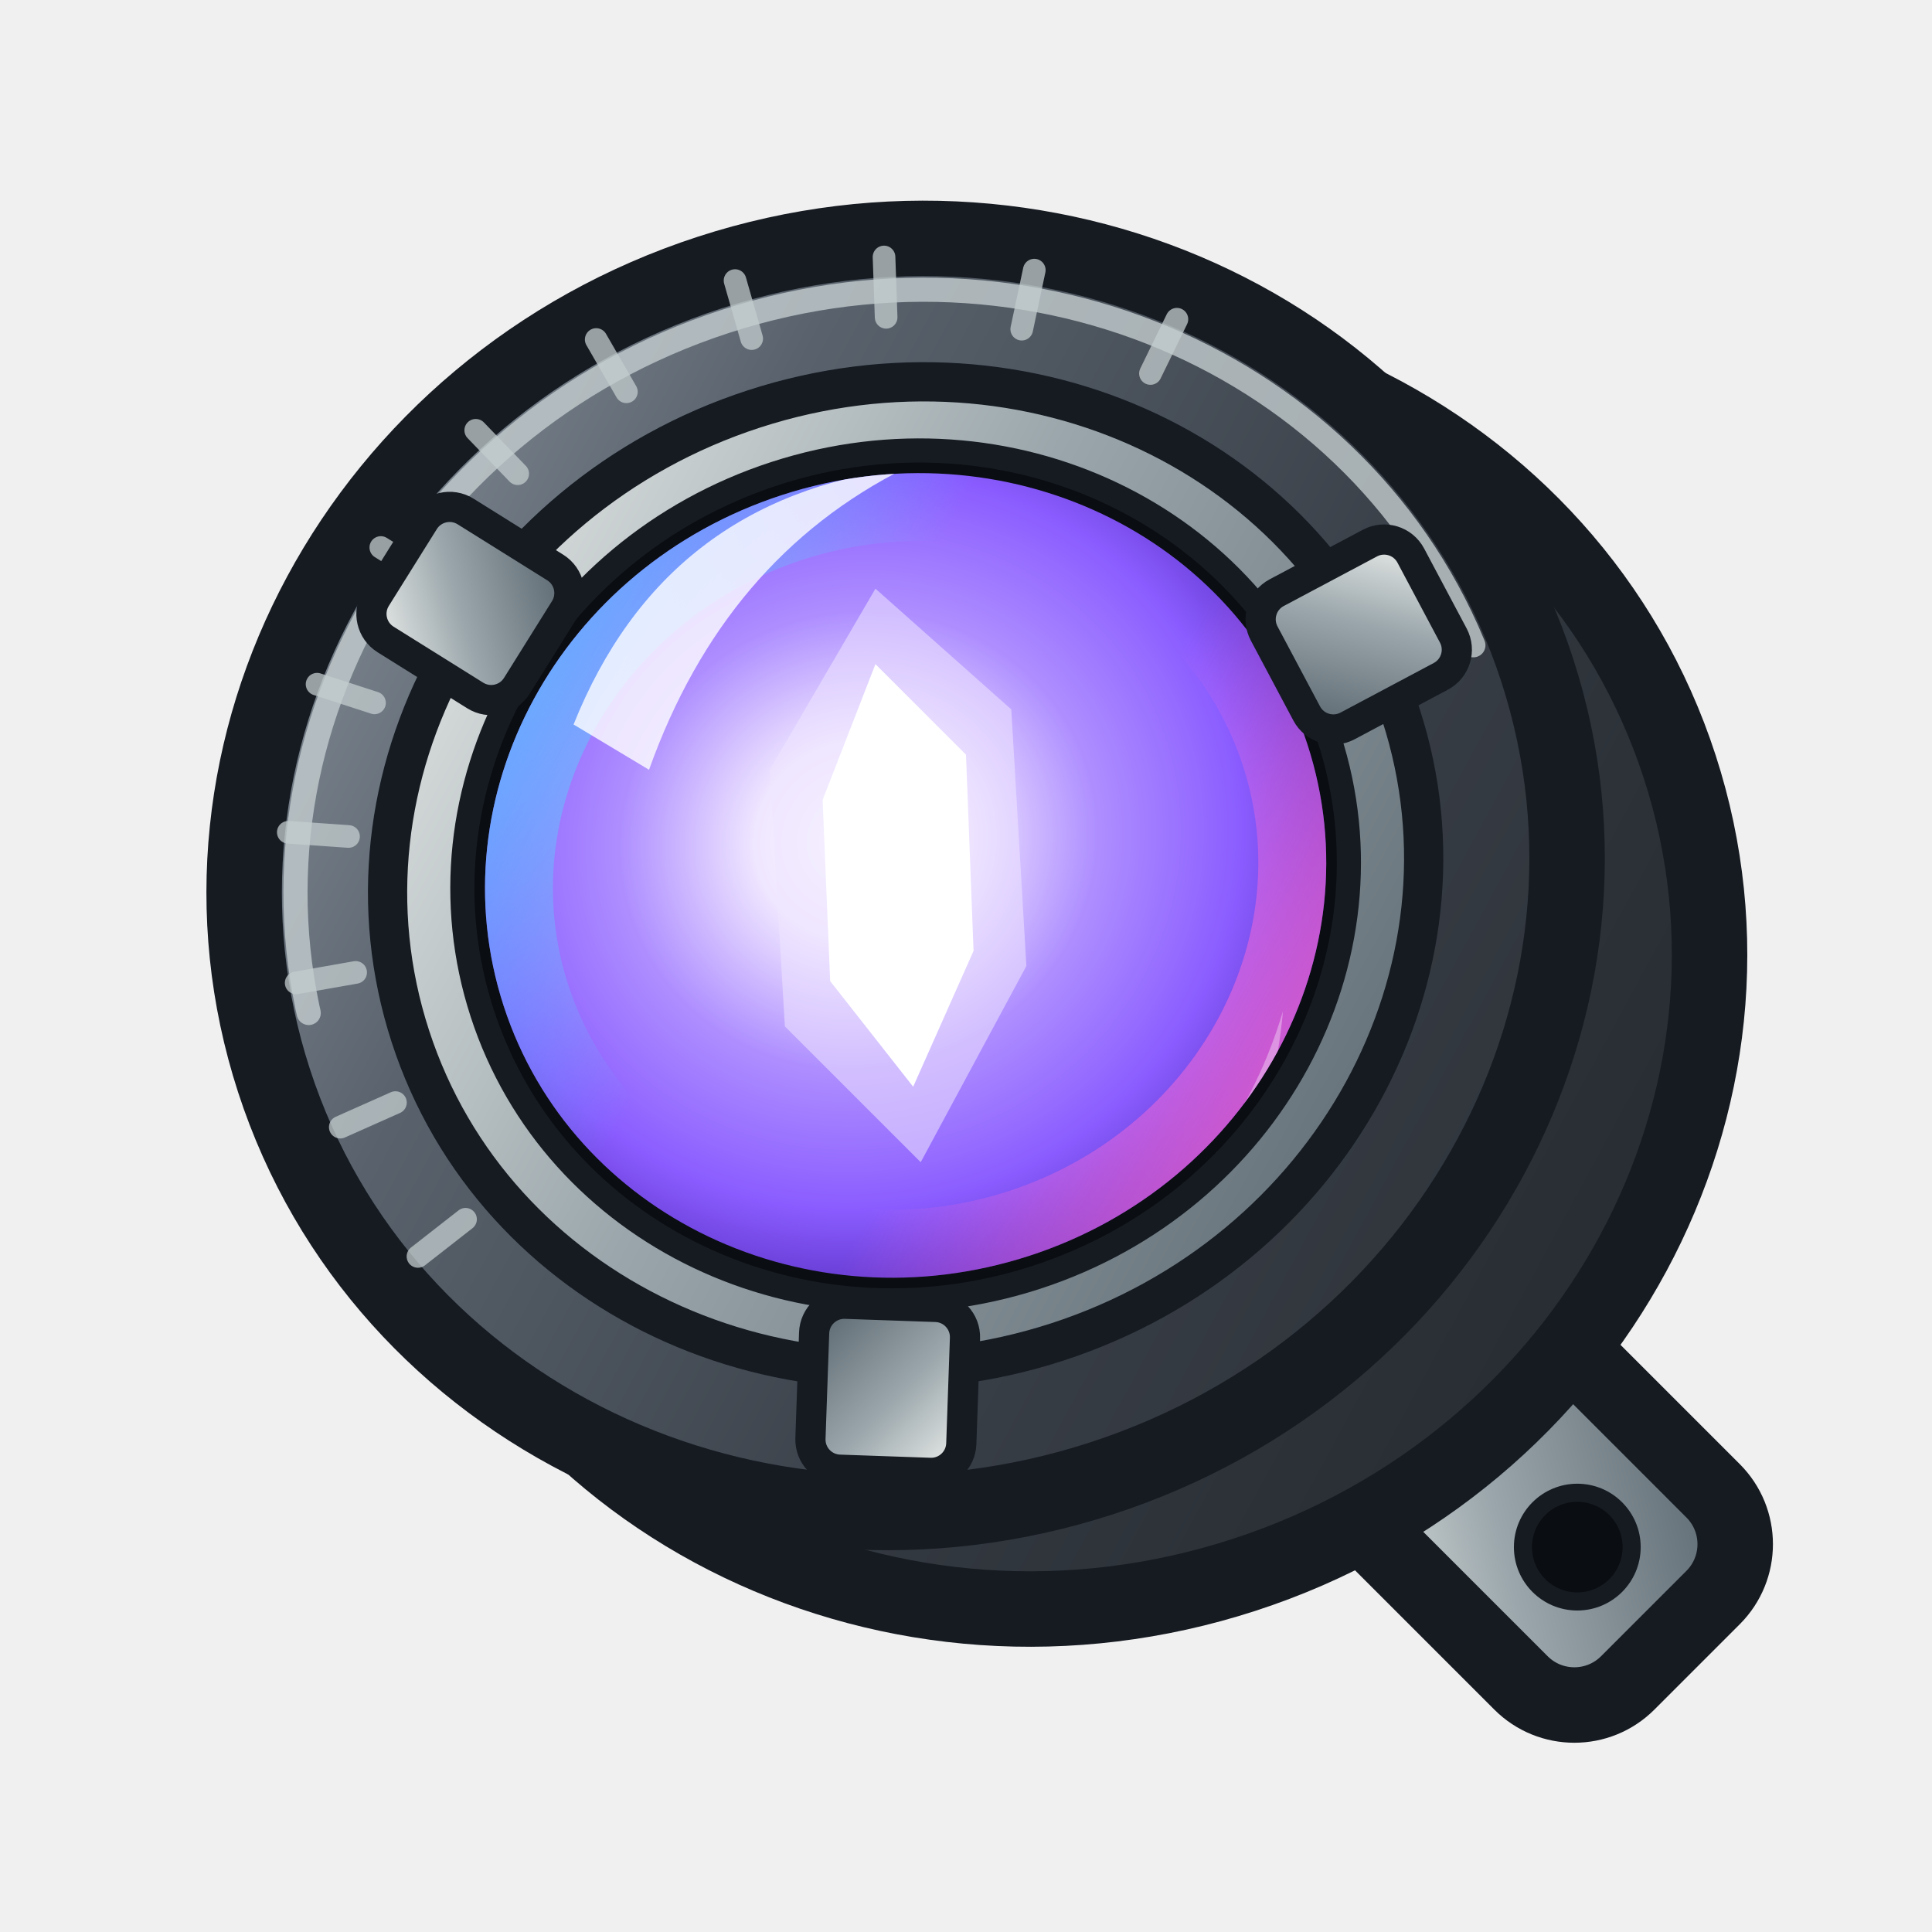
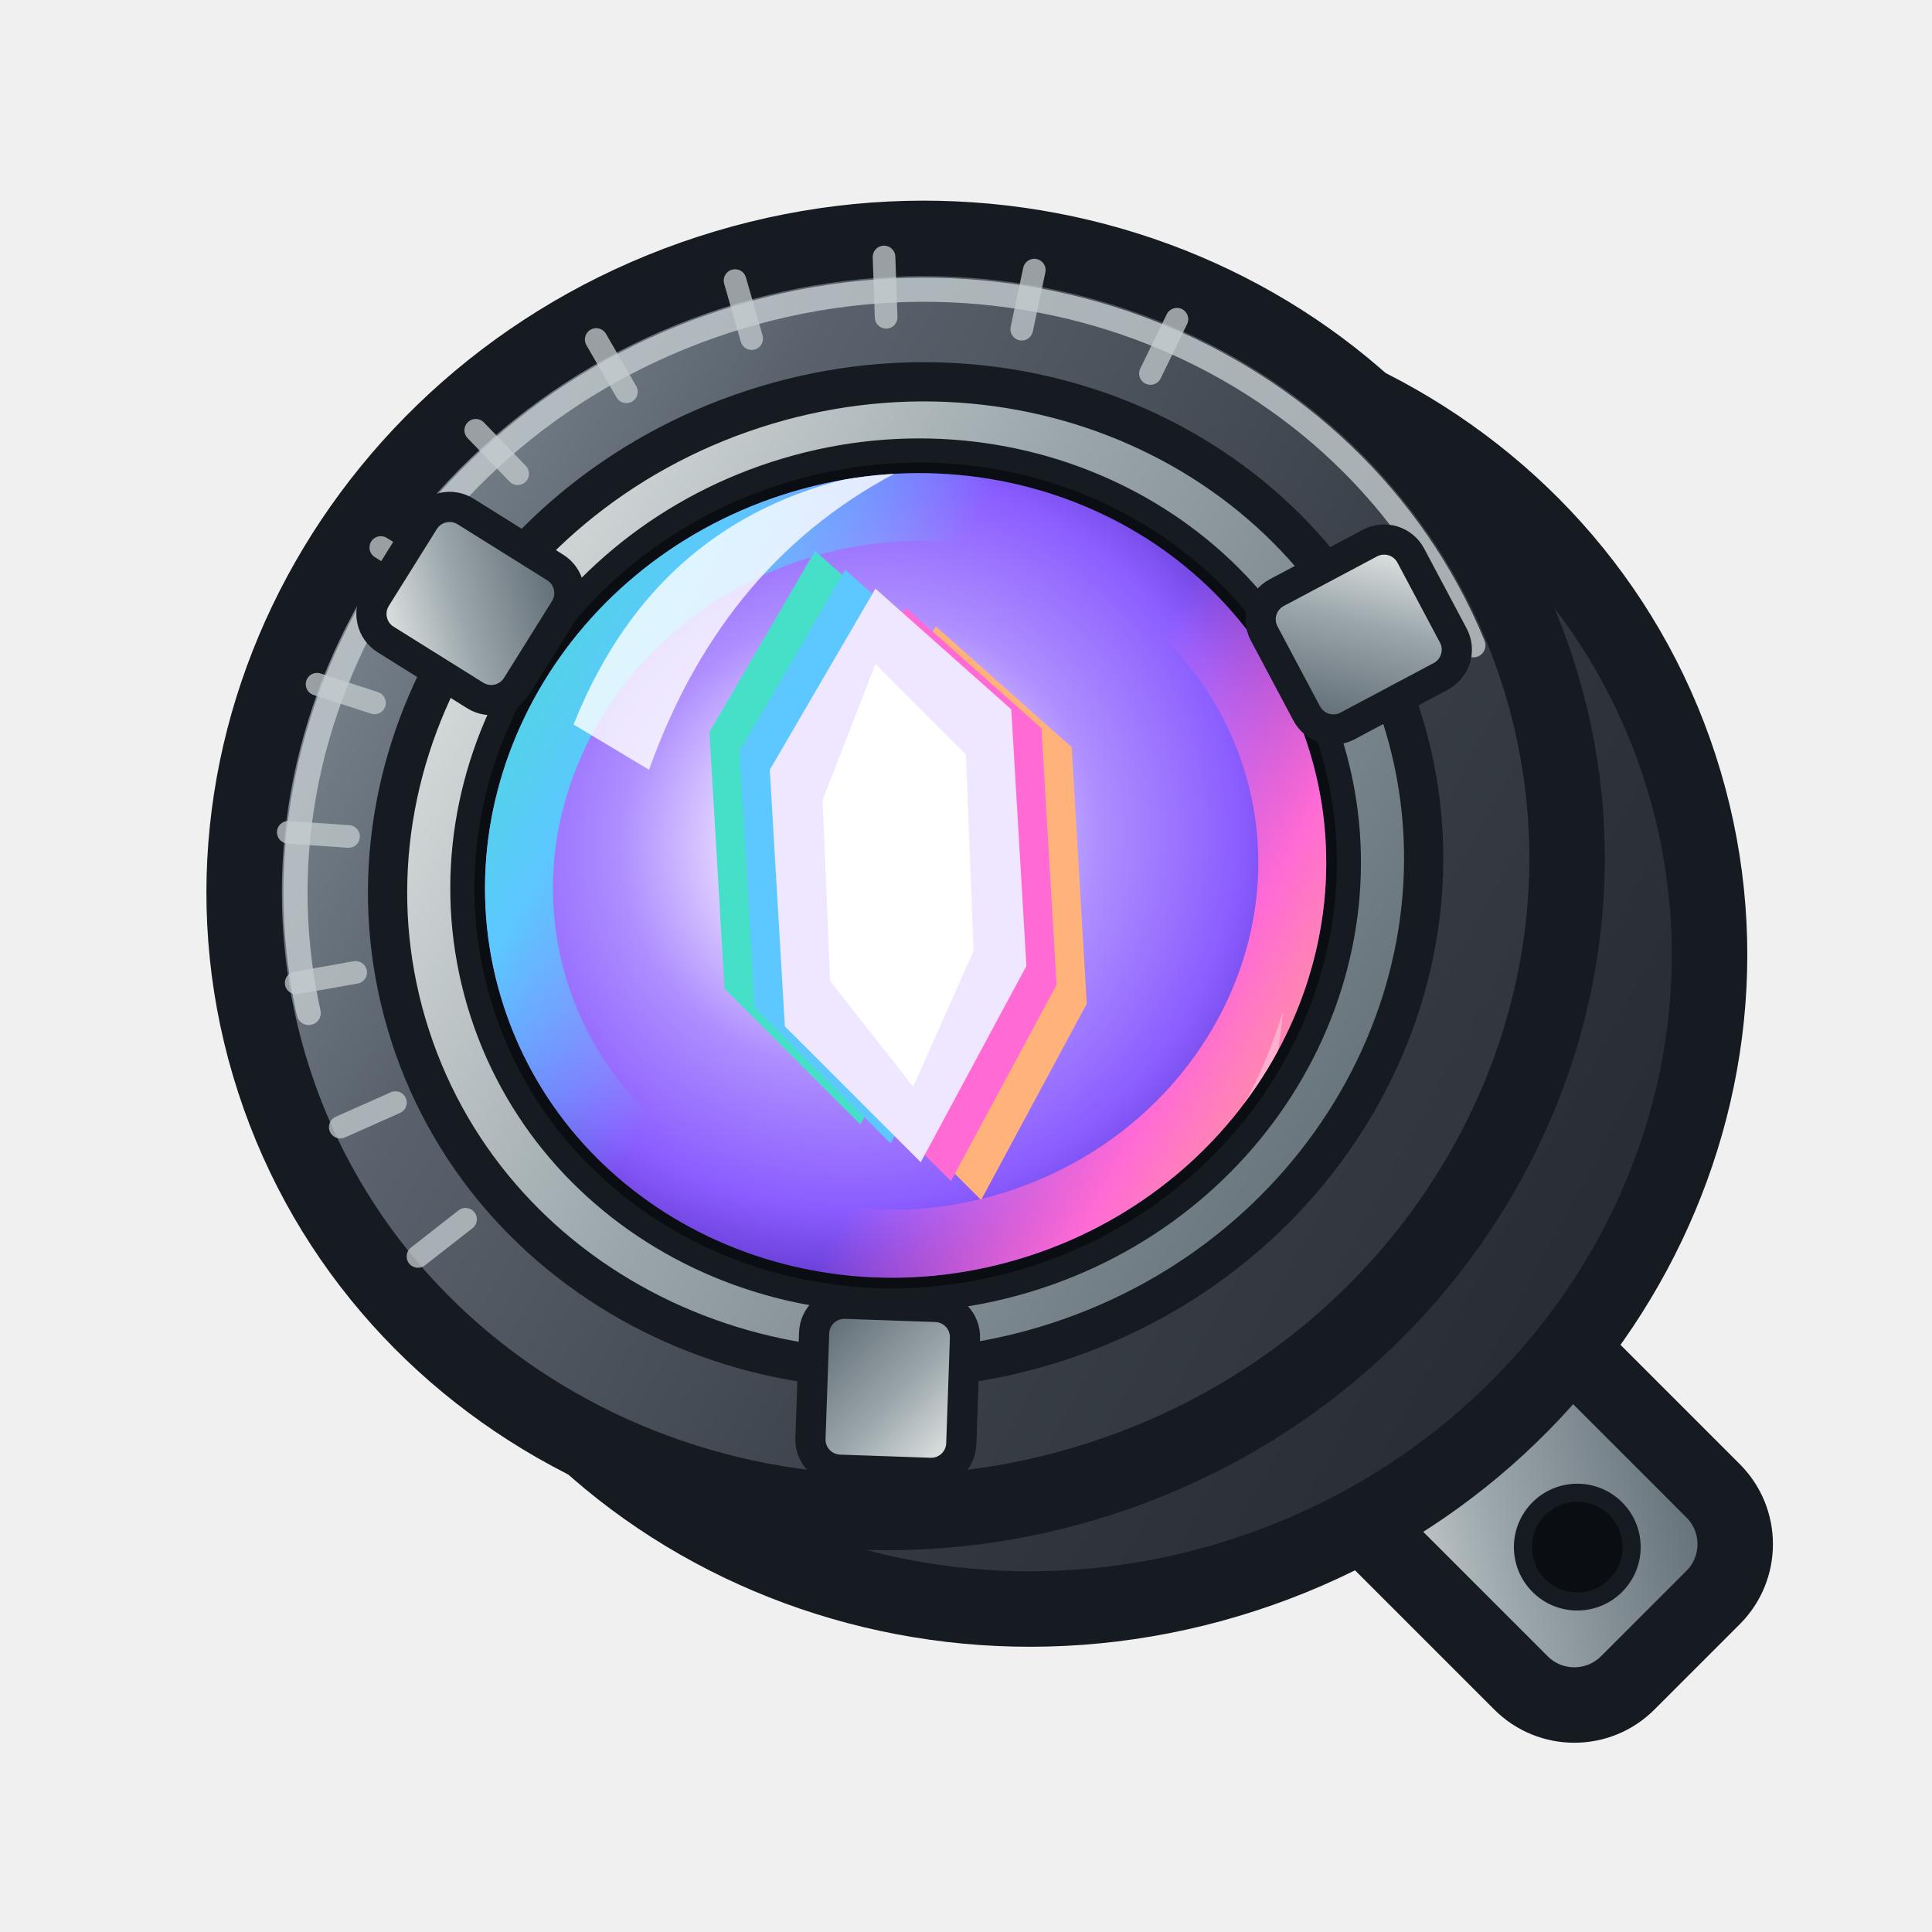
<svg xmlns="http://www.w3.org/2000/svg" width="128" height="128" viewBox="0 0 128 128">
  <defs>
    <linearGradient id="graphite" x1="0" y1="0" x2="1" y2="1">
      <stop offset="0" stop-color="#98a2ab" />
      <stop offset="0.32" stop-color="#59626c" />
      <stop offset="0.68" stop-color="#373d45" />
      <stop offset="1" stop-color="#2b2f35" />
    </linearGradient>
    <linearGradient id="wall" x1="0" y1="0" x2="1" y2="1">
      <stop offset="0" stop-color="#49515a" />
      <stop offset="1" stop-color="#22262c" />
    </linearGradient>
    <linearGradient id="steel" x1="0" y1="0" x2="1" y2="1">
      <stop offset="0" stop-color="#f1f3f0" />
      <stop offset="0.45" stop-color="#9aa6ab" />
      <stop offset="1" stop-color="#56626a" />
    </linearGradient>
    <radialGradient id="glass" cx=".46" cy=".44" r=".62">
      <stop offset="0" stop-color="#ffffff" />
      <stop offset="0.2" stop-color="#efe6ff" />
      <stop offset="0.46" stop-color="#ae8eff" />
      <stop offset="0.74" stop-color="#8a5cff" />
      <stop offset="1" stop-color="#4c24b2" />
    </radialGradient>
    <linearGradient id="prism" x1="0" y1="0" x2="1" y2="1">
-       <stop offset="0" stop-color="#5cc8ff" />
-       <stop offset="0.38" stop-color="#5cc8ff" stop-opacity="0" />
-       <stop offset="0.62" stop-color="#ff6ad5" stop-opacity="0" />
-       <stop offset="1" stop-color="#ff6ad5" />
+       <stop offset="0" stop-color="#46e0c8" />
+       <stop offset="0.2" stop-color="#5cc8ff" />
+       <stop offset="0.4" stop-color="#5cc8ff" stop-opacity="0" />
+       <stop offset="0.6" stop-color="#ff6ad5" stop-opacity="0" />
+       <stop offset="0.8" stop-color="#ff6ad5" />
+       <stop offset="1" stop-color="#ffb37a" />
    </linearGradient>
    <clipPath id="pane">
      <ellipse cx="60" cy="58" rx="28" ry="26.5" transform="rotate(-18 60 58)" />
    </clipPath>
  </defs>
  <rect x="-9" y="36" width="18" height="30" rx="5" transform="translate(64 62) rotate(-45)" fill="url(#steel)" stroke="#161b22" stroke-width="5" />
  <circle cx="104.5" cy="102.5" r="3.6" fill="#0a0d11" stroke="#161b22" stroke-width="1.2" />
  <ellipse cx="67" cy="67" rx="44" ry="42" transform="rotate(-18 60 58)" fill="url(#wall)" stroke="#161b22" stroke-width="5" />
  <ellipse cx="60" cy="58" rx="44" ry="42" transform="rotate(-18 60 58)" fill="url(#graphite)" stroke="#161b22" stroke-width="5" />
  <ellipse cx="60" cy="58" rx="40.6" ry="38.6" transform="rotate(-18 60 58)" fill="none" stroke="#c3ccce" stroke-width="1.6" stroke-dasharray="118 400" stroke-dashoffset="-128" stroke-linecap="round" opacity=".8" />
  <g>
    <line x1="60" y1="17" x2="60" y2="21" transform="rotate(-128 60 58)" stroke="#c3ccce" stroke-width="1.5" stroke-linecap="round" opacity=".75" />
    <line x1="60" y1="17" x2="60" y2="21" transform="rotate(-114 60 58)" stroke="#c3ccce" stroke-width="1.5" stroke-linecap="round" opacity=".75" />
    <line x1="60" y1="17" x2="60" y2="21" transform="rotate(-100 60 58)" stroke="#c3ccce" stroke-width="1.5" stroke-linecap="round" opacity=".75" />
    <line x1="60" y1="17" x2="60" y2="21" transform="rotate(-86 60 58)" stroke="#c3ccce" stroke-width="1.5" stroke-linecap="round" opacity=".75" />
    <line x1="60" y1="17" x2="60" y2="21" transform="rotate(-72 60 58)" stroke="#c3ccce" stroke-width="1.5" stroke-linecap="round" opacity=".75" />
    <line x1="60" y1="17" x2="60" y2="21" transform="rotate(-58 60 58)" stroke="#c3ccce" stroke-width="1.5" stroke-linecap="round" opacity=".75" />
    <line x1="60" y1="17" x2="60" y2="21" transform="rotate(-44 60 58)" stroke="#c3ccce" stroke-width="1.5" stroke-linecap="round" opacity=".75" />
    <line x1="60" y1="17" x2="60" y2="21" transform="rotate(-30 60 58)" stroke="#c3ccce" stroke-width="1.5" stroke-linecap="round" opacity=".75" />
    <line x1="60" y1="17" x2="60" y2="21" transform="rotate(-16 60 58)" stroke="#c3ccce" stroke-width="1.5" stroke-linecap="round" opacity=".75" />
    <line x1="60" y1="17" x2="60" y2="21" transform="rotate(-2 60 58)" stroke="#c3ccce" stroke-width="1.5" stroke-linecap="round" opacity=".75" />
    <line x1="60" y1="17" x2="60" y2="21" transform="rotate(12 60 58)" stroke="#c3ccce" stroke-width="1.5" stroke-linecap="round" opacity=".75" />
    <line x1="60" y1="17" x2="60" y2="21" transform="rotate(26 60 58)" stroke="#c3ccce" stroke-width="1.5" stroke-linecap="round" opacity=".75" />
  </g>
  <ellipse cx="60" cy="58" rx="34.5" ry="32.5" transform="rotate(-18 60 58)" fill="url(#steel)" stroke="#161b22" stroke-width="2.6" />
  <ellipse cx="60" cy="58" rx="29.5" ry="28" transform="rotate(-18 60 58)" fill="#0a0d11" stroke="#161b22" stroke-width="1.6" />
  <ellipse cx="60" cy="58" rx="28" ry="26.5" transform="rotate(-18 60 58)" fill="url(#glass)" />
  <g clip-path="url(#pane)">
-     <polygon points="58,39 67,47 68,64 61,77 52,68 51,51" fill="#efe6ff" opacity=".55" />
+     <polygon points="54,36.5 63,44.5 64,61.5 57,74.5 48,65.5 47,48.5" fill="#46e0c8" />
+     <polygon points="62,41.5 71,49.5 72,66.5 65,79.5 56,70.5 55,53.5" fill="#ffb37a" />
+     <polygon points="56,37.75 65,45.75 66,62.75 59,75.75 50,66.75 49,49.75" fill="#5cc8ff" />
+     <polygon points="60,40.25 69,48.25 70,65.25 63,78.25 54,69.25 53,52.25" fill="#ff6ad5" />
+     <polygon points="58,39 67,47 68,64 61,77 52,68 51,51" fill="#efe6ff" />
    <polygon points="58,44 64,50 64.5,63 60.5,72 55,65 54.5,53" fill="#ffffff" />
    <ellipse cx="60" cy="58" rx="26" ry="24.5" transform="rotate(-18 60 58)" fill="none" stroke="url(#prism)" stroke-width="5" />
    <path d="M38 48 Q44 33 60 31 Q48 37 43 51 Z" fill="#ffffff" opacity=".8" />
    <path d="M74 82 Q82 77 85 67 Q84 78 77 84 Z" fill="#ffffff" opacity=".35" />
  </g>
  <g>
    <rect x="-5" y="-39.5" width="10" height="11" rx="2" transform="translate(60 58) rotate(-58)" fill="url(#steel)" stroke="#161b22" stroke-width="2" />
    <rect x="-5" y="-39.5" width="10" height="11" rx="2" transform="translate(60 58) rotate(62)" fill="url(#steel)" stroke="#161b22" stroke-width="2" />
    <rect x="-5" y="-39.5" width="10" height="11" rx="2" transform="translate(60 58) rotate(182)" fill="url(#steel)" stroke="#161b22" stroke-width="2" />
  </g>
</svg>
